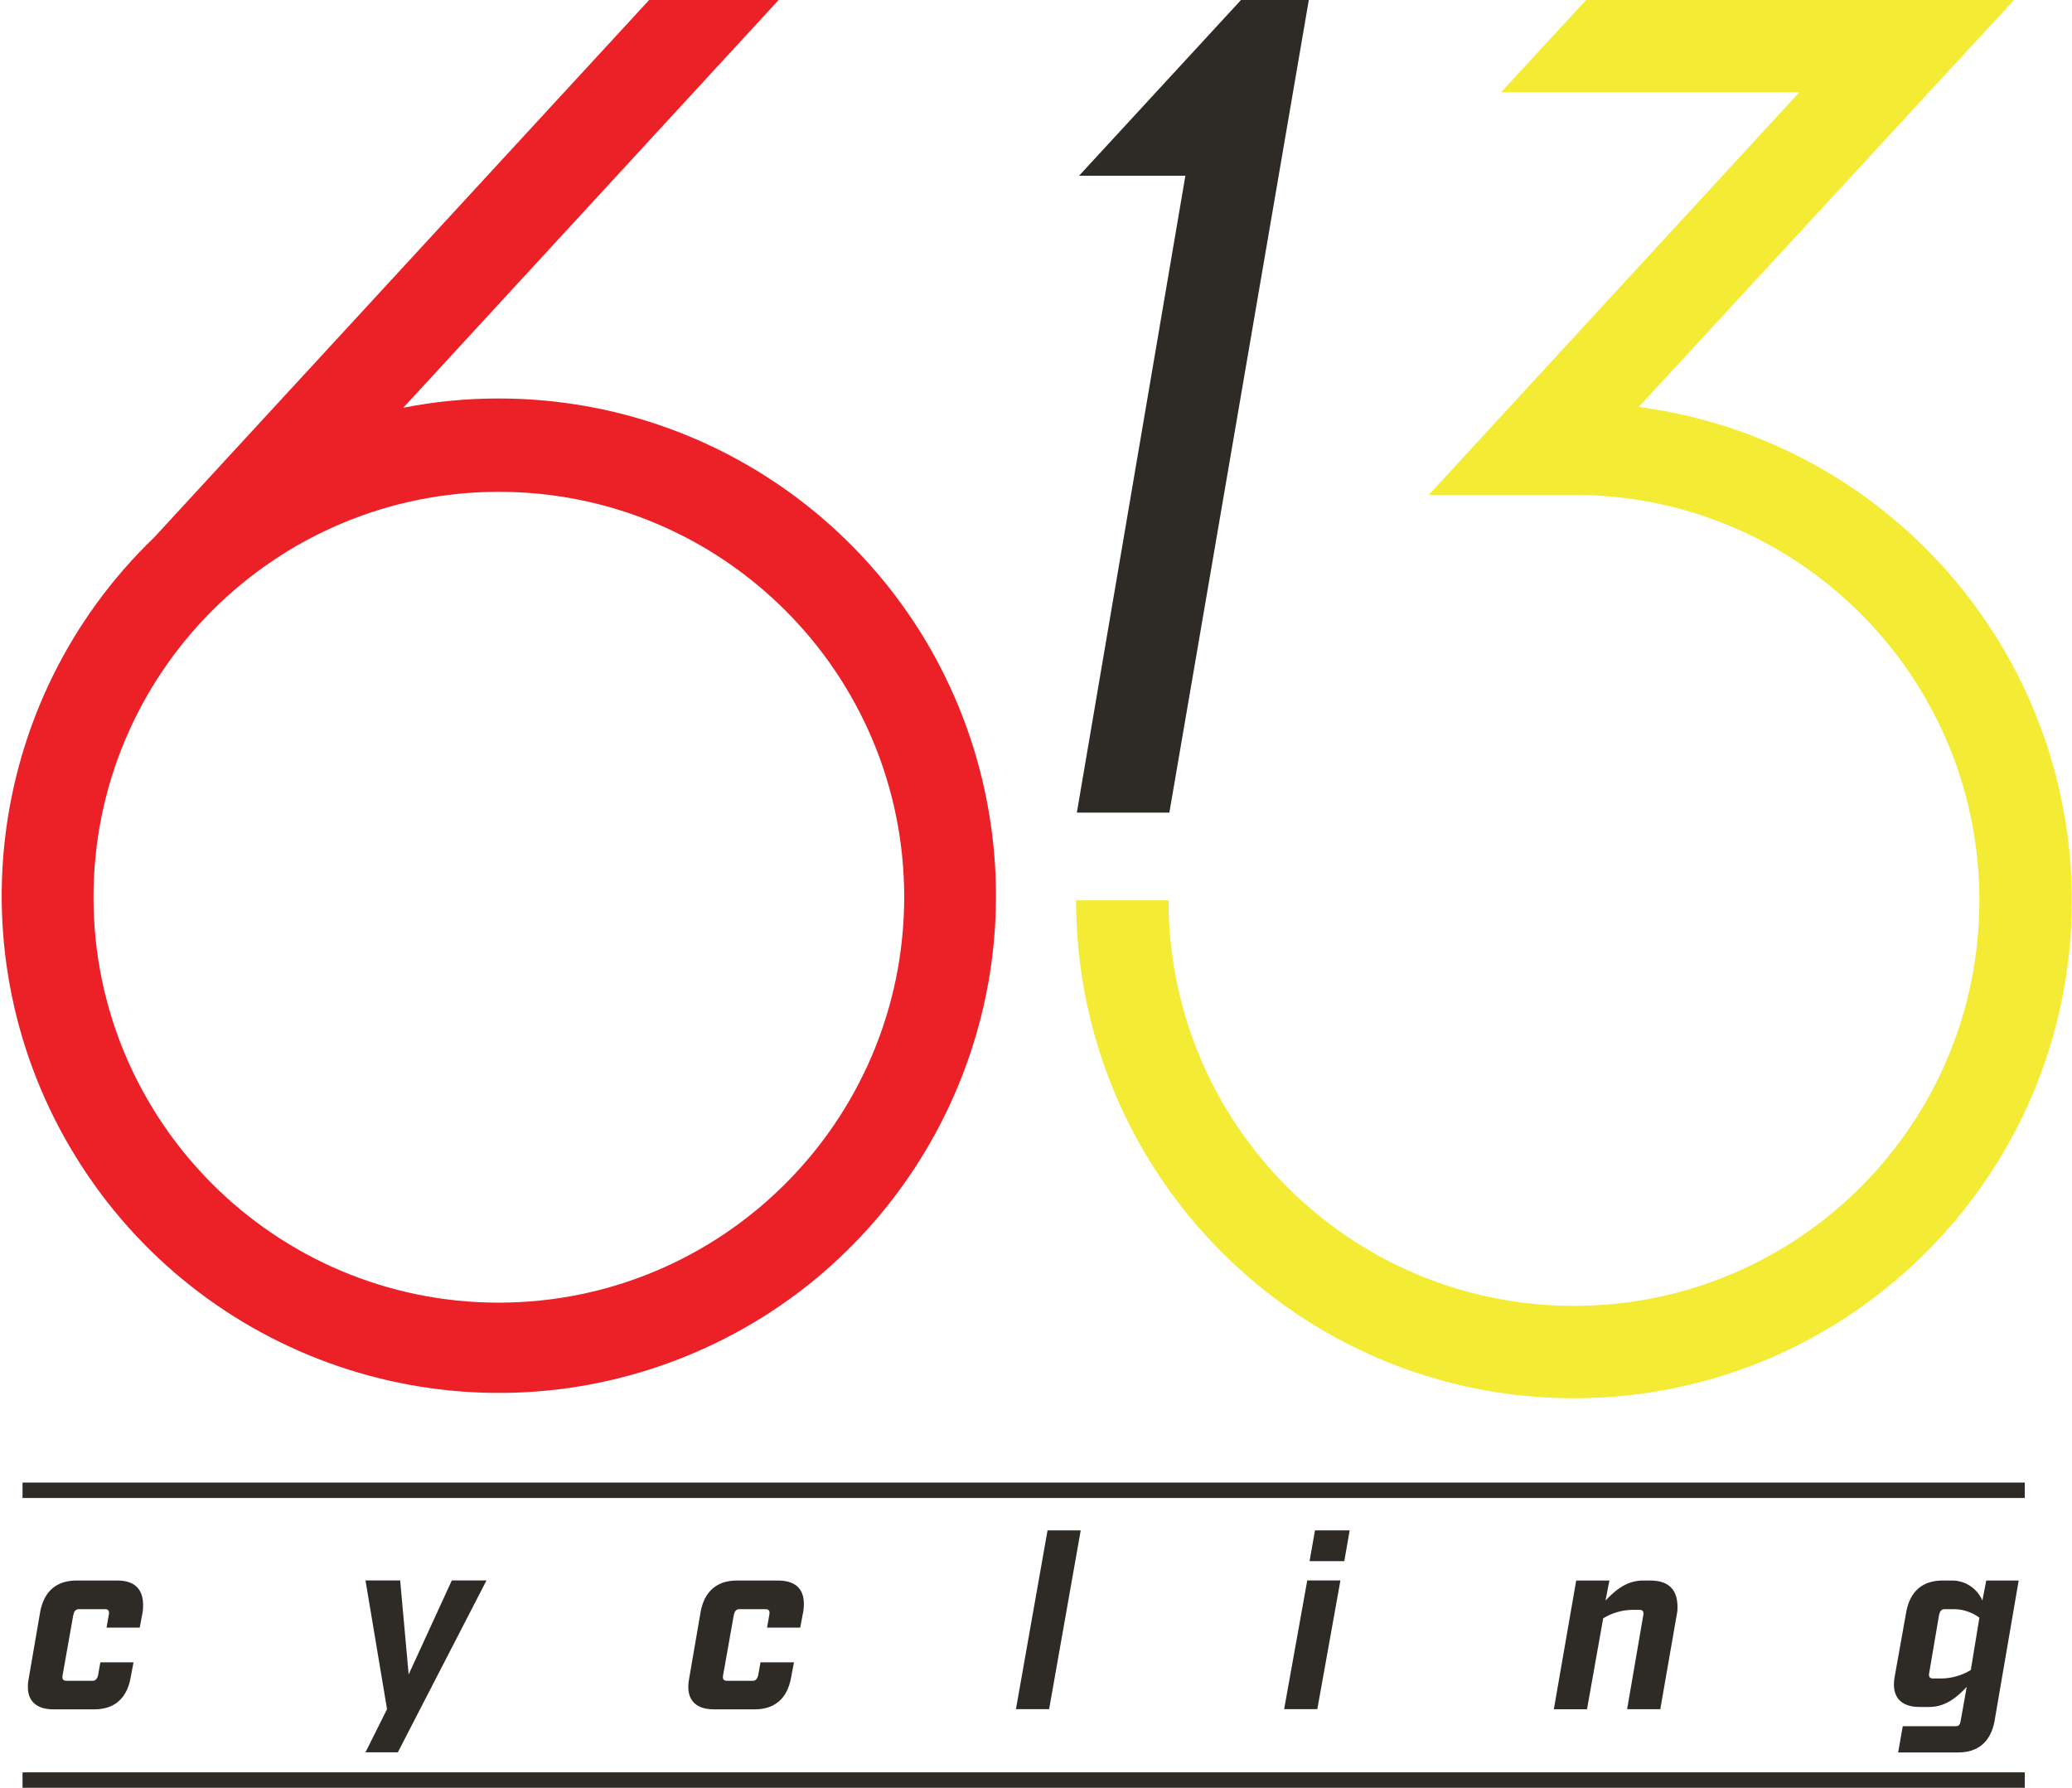
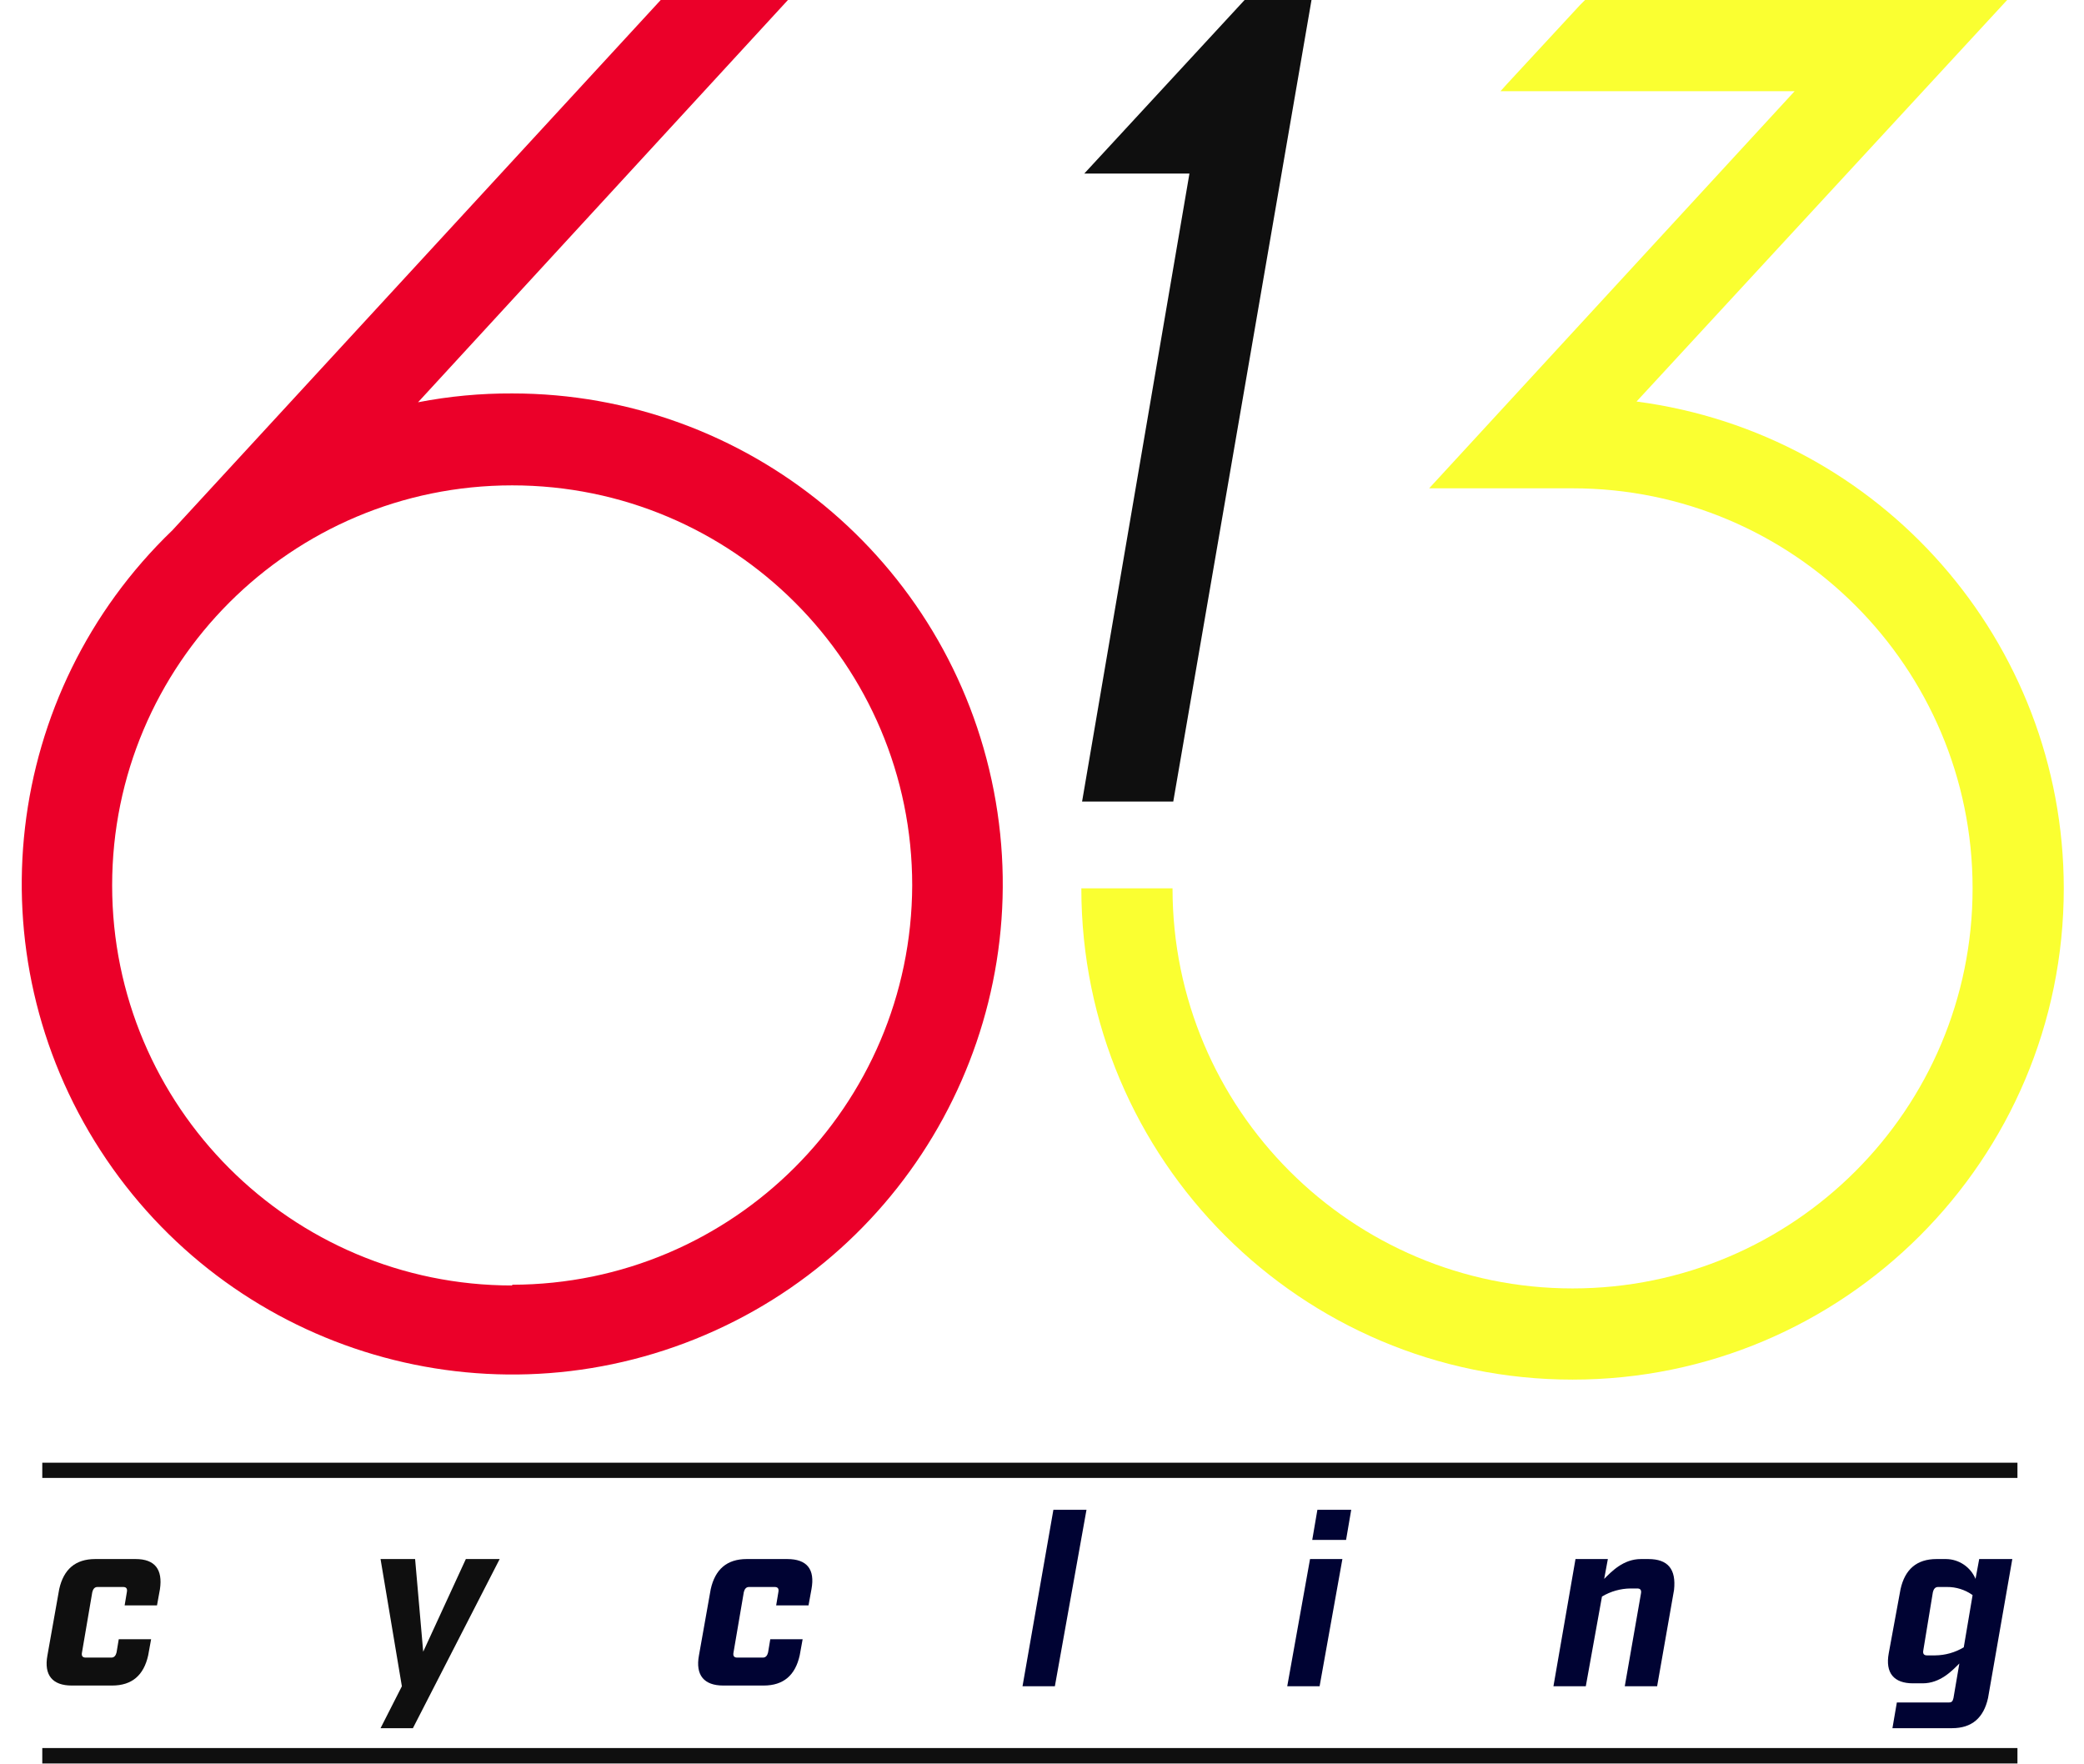
- <svg xmlns="http://www.w3.org/2000/svg" id="Layer_1" data-name="Layer 1" width="3.86in" height="3.33in" viewBox="0 0 277.92 239.8">
-   <path d="M15.72,212H10.24c-2.69,0-4.34,1.45-4.86,4.14l-1.55,9c-.52,2.69.72,4.14,3.31,4.14h5.48c2.69,0,4.34-1.45,4.86-4.14l.41-2.17H13.44l-.31,1.76c-.1.41-.31.72-.72.72H8.89c-.41,0-.62-.21-.52-.72l1.45-8.17c.1-.41.31-.72.72-.72h3.52c.41,0,.62.21.52.72l-.31,1.76h4.45l.41-2.17C19.44,213.43,18.3,212,15.72,212Z" fill="#2e2a25" />
-   <polygon points="54.8 224.6 53.66 211.99 49.01 211.99 51.9 229.25 49.01 235.04 53.35 235.04 65.24 211.99 60.59 211.99 54.8 224.6" fill="#2e2a25" />
-   <path d="M104.32,212H98.84c-2.69,0-4.34,1.45-4.86,4.14l-1.55,9c-.52,2.69.72,4.14,3.31,4.14h5.48c2.69,0,4.34-1.45,4.86-4.14l.41-2.17H102l-.31,1.76c-.1.41-.31.72-.72.72H97.5c-.41,0-.62-.21-.52-.72l1.45-8.17c.1-.41.31-.72.72-.72h3.52c.41,0,.62.21.52.72l-.31,1.76h4.45l.41-2.17C108.15,213.43,107,212,104.32,212Z" fill="#2e2a25" />
-   <polygon points="136.27 229.25 140.72 229.25 144.96 205.27 140.51 205.27 136.27 229.25" fill="#2e2a25" />
-   <polygon points="175.66 209.4 180.32 209.4 181.04 205.27 176.39 205.27 175.66 209.4" fill="#2e2a25" />
-   <polygon points="172.25 229.25 176.7 229.25 179.8 211.99 175.35 211.99 172.25 229.25" fill="#2e2a25" />
-   <path d="M221.36,212h-1c-2.38,0-4,1.65-5,2.69l.52-2.69h-4.45l-3,17.27h4.45l2.17-12.2a7.71,7.71,0,0,1,3.93-1.14h.93c.41,0,.62.21.52.72l-2.17,12.61h4.45L225,216.12C225.19,213.43,224.05,212,221.36,212Z" fill="#2e2a25" />
-   <path d="M266.44,212l-.52,2.69a4.41,4.41,0,0,0-4-2.69h-1.34c-2.69,0-4.34,1.45-4.86,4.14l-1.55,8.68c-.52,2.69.72,4.14,3.31,4.14h1.34c2.38,0,4-1.65,5-2.69l-.83,4.65c-.1.41-.21.62-.62.62h-7.13l-.62,3.52h8.06c2.69,0,4.34-1.45,4.86-4.14L270.79,212Zm-2.07,12a7.71,7.71,0,0,1-3.93,1.14h-1.14c-.41,0-.62-.21-.52-.72l1.34-7.86c.1-.41.31-.72.72-.72H262a5.87,5.87,0,0,1,3.52,1.14Z" fill="#2e2a25" />
-   <path d="M277.92,120.76a66.79,66.79,0,0,1-133.58,0h12.4a54.39,54.39,0,1,0,54.39-54.38H191.65l49.71-54h-40l.9-1L212.15.66l.46-.5.15-.16h57.4L219.81,54.59A66.84,66.84,0,0,1,277.92,120.76Z" fill="#f3eb34" />
-   <path d="M66.9,53.45a65.74,65.74,0,0,0-12.82,1.24L104.43,0H87.06L20.68,72.06A66.69,66.69,0,1,0,66.9,53.45Zm0,121.28a54.38,54.38,0,1,1,54.38-54.38A54.45,54.45,0,0,1,66.9,174.73Z" fill="#ec2027" />
-   <path d="M156.85,109H144.44L159,23.57H144.74L166.46,0h9.1Z" fill="#2e2a25" />
-   <rect x="3" y="198.86" width="268.61" height="2.07" fill="#2e2a25" />
-   <path d="M271.61,239.8H3v-2.07H271.61ZM4,238.77H4Z" fill="#2e2a25" />
+ <svg xmlns="http://www.w3.org/2000/svg" id="Layer_1" data-name="Layer 1" width="3.9in" height="3.3in" viewBox="0 0 277.9 239.8">
+   <path d="M15.7,212H10.2c-2.7,0-4.3,1.4-4.9,4.1l-1.6,9c-.5,2.7.7,4.1,3.3,4.1h5.5c2.7,0,4.3-1.4,4.9-4.1l.4-2.2H13.4l-.3,1.8c-.1.4-.3.7-.7.7H8.9c-.4,0-.6-.2-.5-.7l1.4-8.2c.1-.4.3-.7.7-.7h3.5c.4,0,.6.2.5.7l-.3,1.8h4.4l.4-2.2C19.4,213.4,18.3,212,15.7,212Z" fill="#0f0f0f" />
+   <polygon points="54.8 224.6 53.7 212 49 212 51.9 229.3 49 235 53.4 235 65.2 212 60.6 212 54.8 224.6" fill="#0f0f0f" />
+   <path d="M104.3,212H98.8c-2.7,0-4.3,1.4-4.9,4.1l-1.6,9c-.5,2.7.7,4.1,3.3,4.1h5.5c2.7,0,4.3-1.4,4.9-4.1l.4-2.2H102l-.3,1.8c-.1.4-.3.7-.7.7H97.5c-.4,0-.6-.2-.5-.7l1.4-8.2c.1-.4.3-.7.7-.7h3.5c.4,0,.6.2.5.7l-.3,1.8h4.4l.4-2.2C108.1,213.4,107,212,104.3,212Z" fill="#000333" />
+   <polygon points="136.3 229.3 140.7 229.3 145 205.3 140.5 205.3 136.3 229.3" fill="#000333" />
+   <polygon points="175.7 209.4 180.3 209.4 181 205.3 176.4 205.3 175.7 209.4" fill="#000333" />
+   <polygon points="172.3 229.3 176.7 229.3 179.8 212 175.4 212 172.3 229.3" fill="#000333" />
+   <path d="M221.4,212h-1c-2.4,0-4,1.7-5,2.7l.5-2.7h-4.4l-3,17.3h4.4l2.2-12.2a7.7,7.7,0,0,1,3.9-1.1h.9c.4,0,.6.2.5.7l-2.2,12.6h4.4l2.3-13.1C225.2,213.4,224.1,212,221.4,212Z" fill="#000333" />
+   <path d="M266.4,212l-.5,2.7a4.4,4.4,0,0,0-4-2.7h-1.3c-2.7,0-4.3,1.4-4.9,4.1l-1.6,8.7c-.5,2.7.7,4.1,3.3,4.1h1.3c2.4,0,4-1.7,5-2.7l-.8,4.7c-.1.4-.2.6-.6.6h-7.1l-.6,3.5h8.1c2.7,0,4.3-1.4,4.9-4.1l3.3-18.9Zm-2.1,12a7.7,7.7,0,0,1-3.9,1.1h-1.1c-.4,0-.6-.2-.5-.7l1.3-7.9c.1-.4.3-.7.7-.7H262a5.9,5.9,0,0,1,3.5,1.1Z" fill="#000333" />
+   <path d="M277.9,120.8a66.8,66.8,0,0,1-133.6,0h12.4a54.4,54.4,0,1,0,54.4-54.4H191.6l49.7-54h-40l.9-1L212.1.7l.5-.5.2-.2h57.4L219.8,54.6A66.8,66.8,0,0,1,277.9,120.8Z" fill="#faff31" />
+   <path d="M66.9,53.5a65.7,65.7,0,0,0-12.8,1.2L104.4,0H87.1L20.7,72.1A66.7,66.7,0,1,0,66.9,53.5Zm0,121.3a54.4,54.4,0,1,1,54.4-54.4A54.5,54.5,0,0,1,66.9,174.7Z" fill="#eb0029" />
+   <path d="M156.8,109H144.4L159,23.6H144.7L166.5,0h9.1Z" fill="#0f0f0f" />
+   <rect x="3" y="198.9" width="268.6" height="2.07" fill="#0f0f0f" />
+   <path d="M271.6,239.8H3v-2.1H271.6ZM4,238.8H4Z" fill="#0f0f0f" />
</svg>
